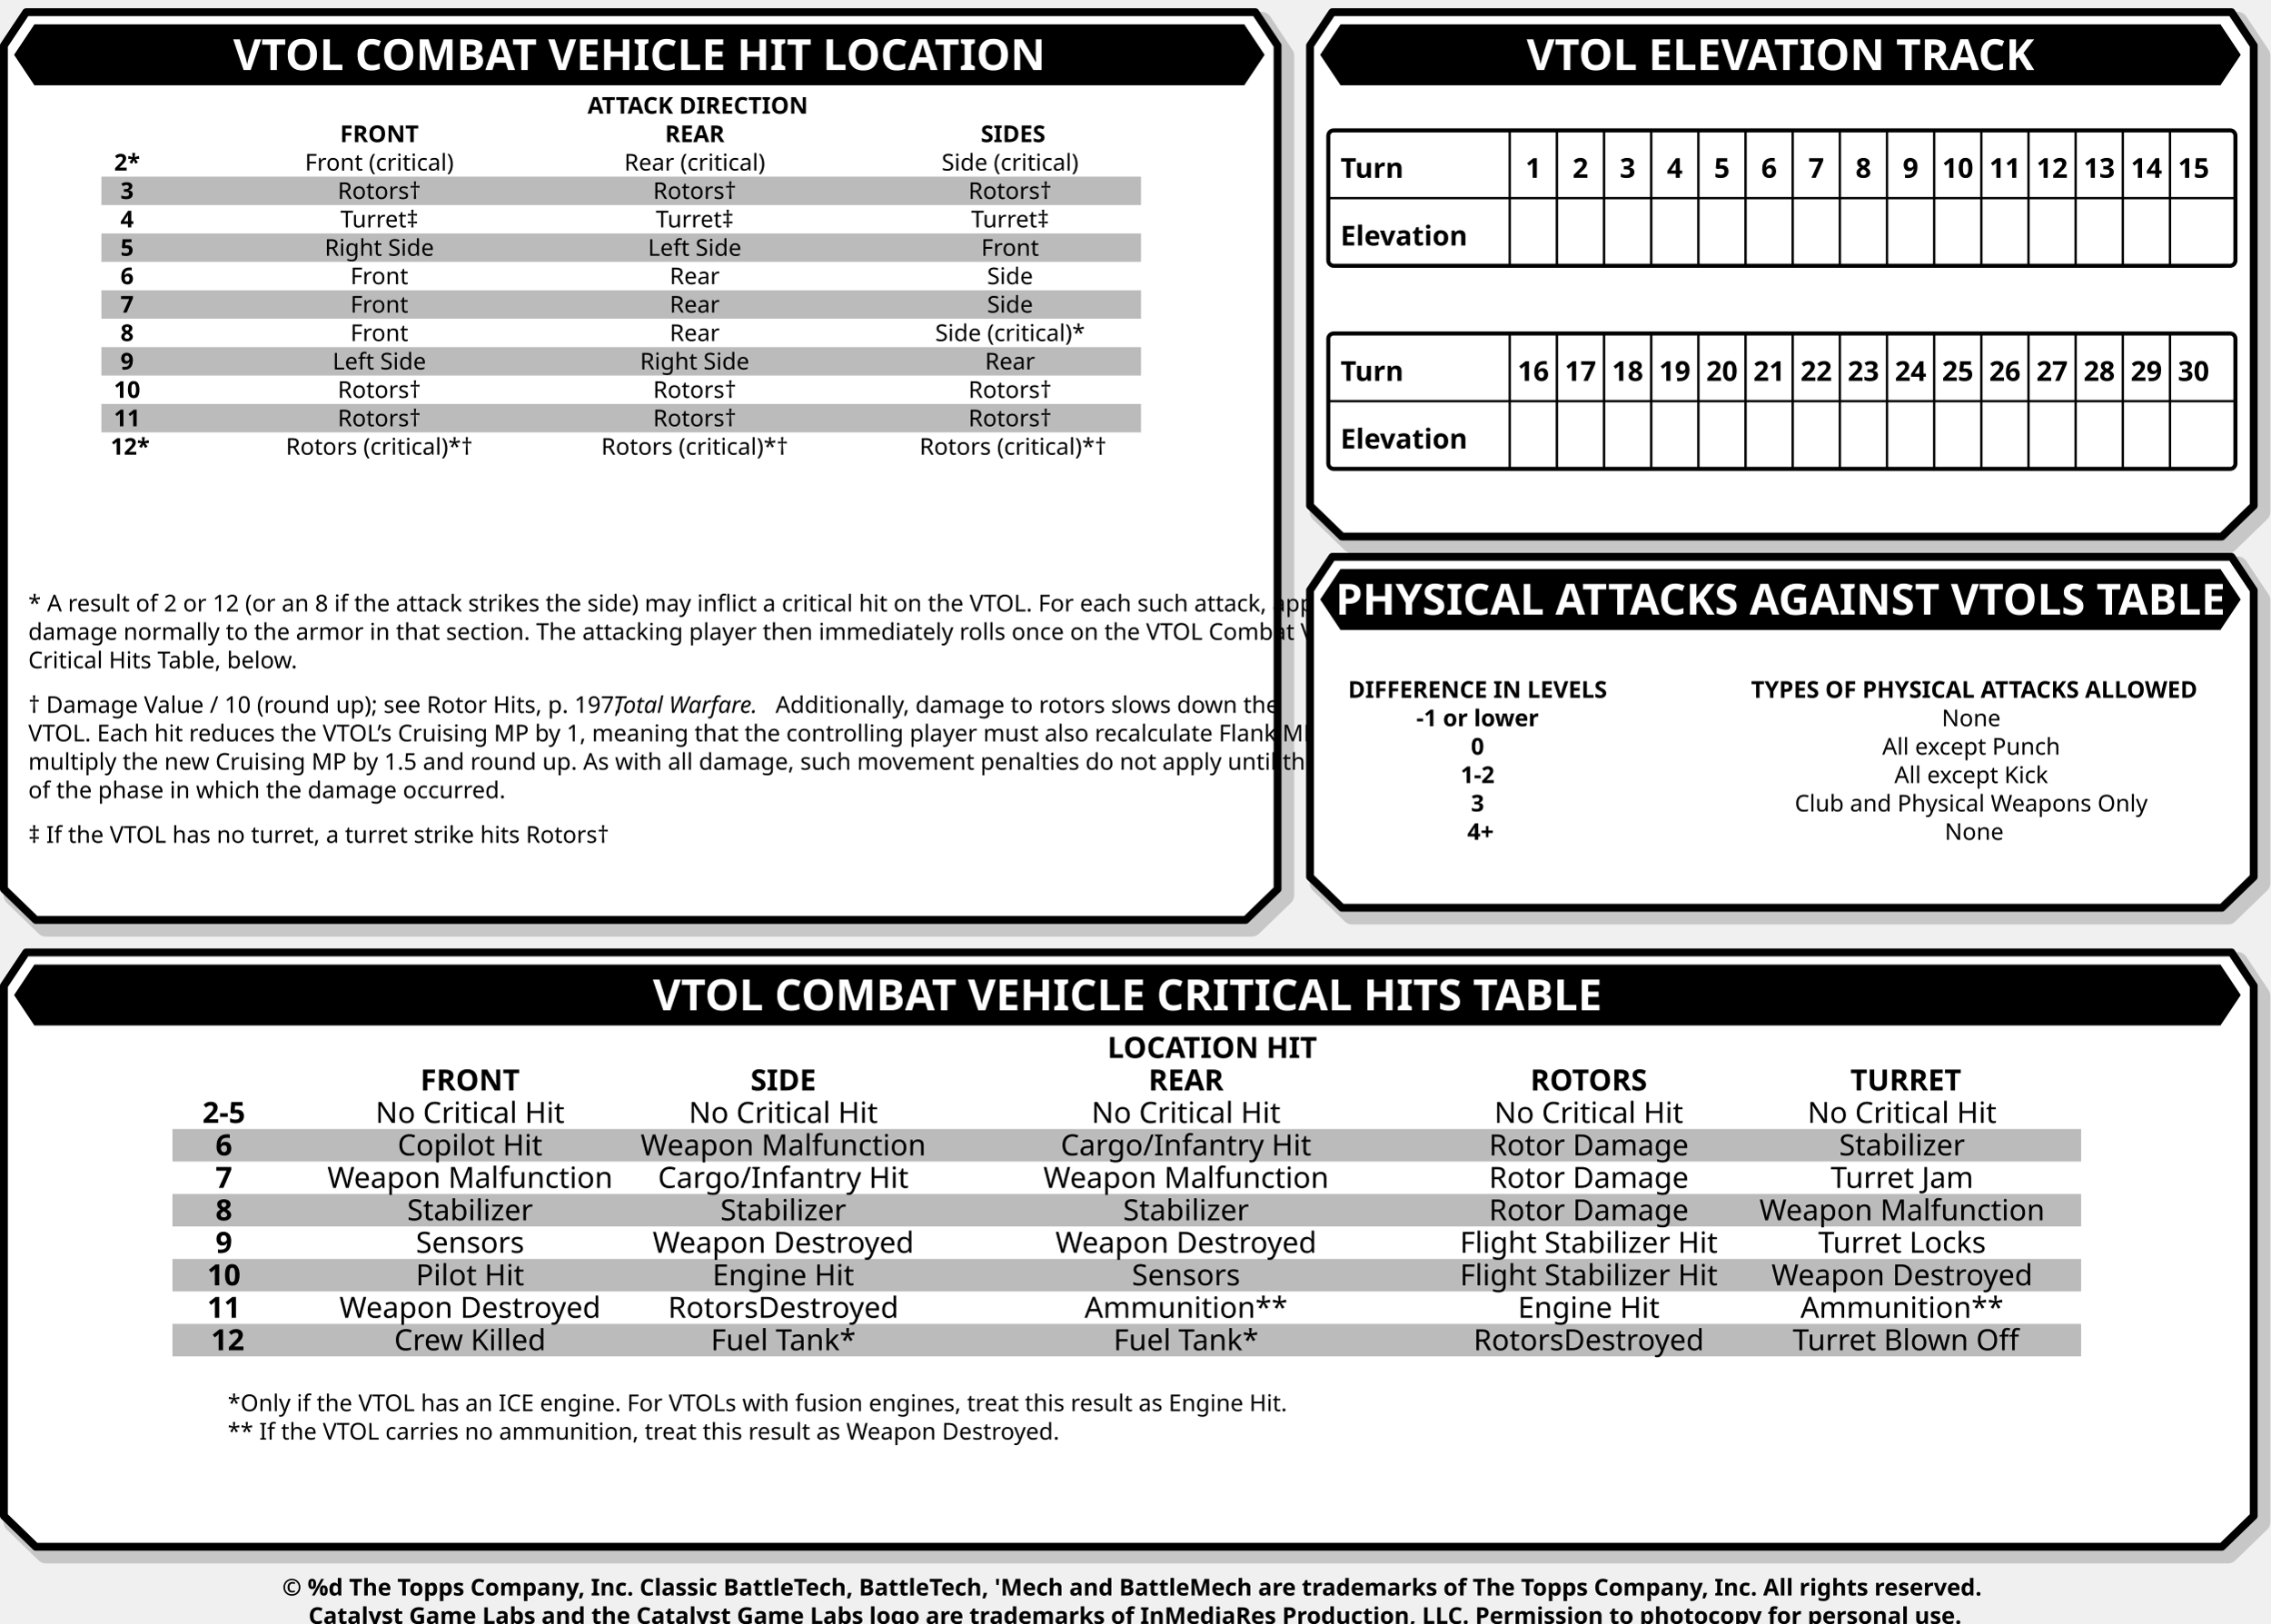
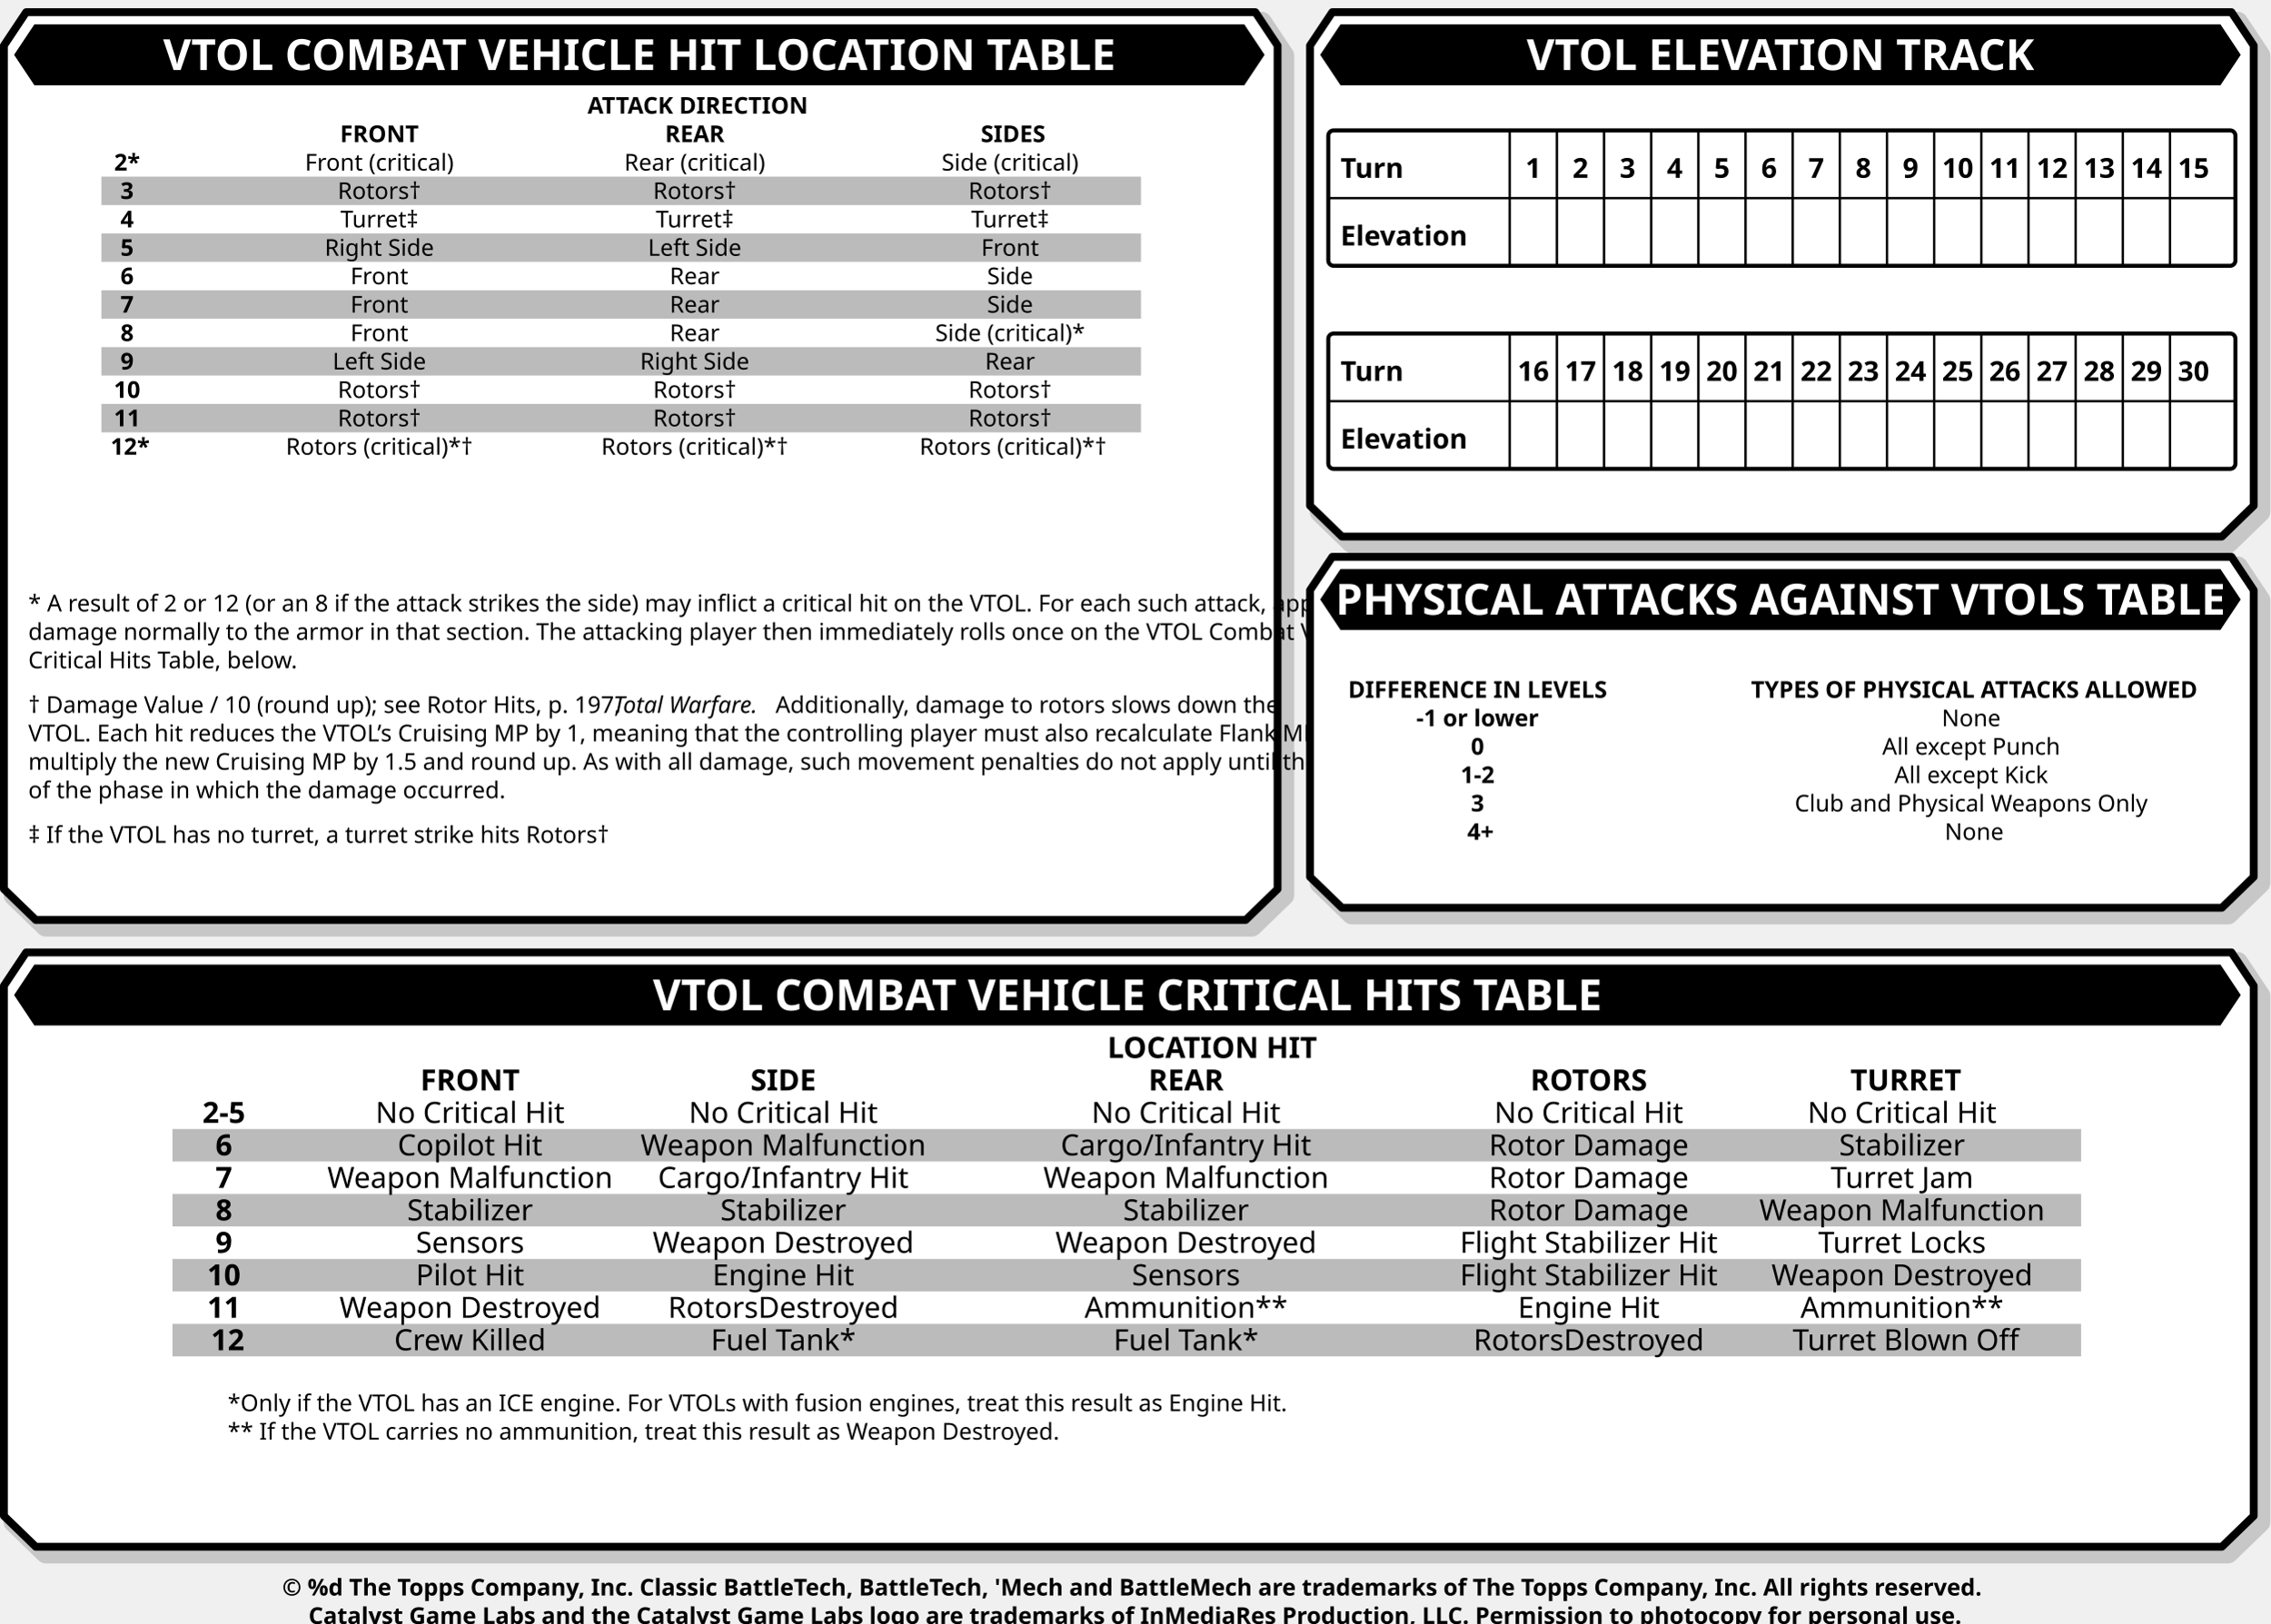
<svg xmlns="http://www.w3.org/2000/svg" contentScriptType="text/ecmascript" width="559.0" zoomAndPan="magnify" contentStyleType="text/css" height="400.0" preserveAspectRatio="xMidYMid meet" version="1.0" id="svg171">
  <defs id="defs171" />
  <g style="mml-color-elements:" id="rs_template">
    <text font-size="5.7px" transform="translate (279.5 400.0)" fill="#000000" text-anchor="middle" font-family="Eurostile" id="footer" font-weight="bold">
      <tspan lengthAdjust="spacingAndGlyphs" x="0.0" id="tspanCopyright" y="-7.000" textLength="531.050">© %d The Topps Company, Inc. Classic BattleTech, BattleTech, 'Mech and BattleMech are trademarks of The Topps Company, Inc. All rights reserved.</tspan>
      <tspan lengthAdjust="spacingAndGlyphs" x="0.0" y="0" textLength="503.100" id="tspan1">Catalyst Game Labs and the Catalyst Game Labs logo are trademarks of InMediaRes Production, LLC. Permission to photocopy for personal use.</tspan>
    </text>
    <g transform="translate(0.966,3)" id="g62">
      <g id="g4">
        <path fill="#ffffff" d="M 2.5,10.714 7.975,2.5 h 301.68 l 5.475,8.214 V 217.5 l -7.845,7.6 H 10.345 L 2.5,217.5 Z" stroke-width="5.2" stroke-linejoin="round" stroke="#c7c7c7" id="path1" />
        <path fill="#ffffff" d="M 0,8.214 5.475,0 h 302.68 l 5.475,8.214 V 216 l -7.845,7.6 H 7.845 L 0,216 Z" stroke-width="1.932" stroke-linejoin="round" stroke="#000000" id="path2" />
        <g transform="translate(2.5,3)" id="g3">
          <path fill="#000000" d="M 0,7.5 4.999,0 h 297.94 l 4.999,7.5 -4.999,7.5 H 4.999 Z" id="path3" />
-           <text x="153.969" y="11.25" fill="#ffffff" text-anchor="middle" style="font-style:normal;font-weight:bold;font-size:10.6px;font-family:Eurostile" textLength="180.295" lengthAdjust="spacingAndGlyphs" id="text3">VTOL COMBAT VEHICLE HIT LOCATION</text>
+           <text x="153.969" y="11.25" fill="#ffffff" text-anchor="middle" style="font-style:normal;font-weight:bold;font-size:10.6px;font-family:Eurostile" textLength="180.295" lengthAdjust="spacingAndGlyphs" id="text3">VTOL COMBAT VEHICLE HIT LOCATION TABLE</text>
        </g>
      </g>
      <g id="shade1" transform="translate(0,-3)" style="fill:#bbbbbb" class="tableshading">
        <rect id="rect155" width="256" height="7" x="24" y="43.5" />
        <rect id="rect156" width="256" height="7" x="24" y="57.5" />
        <rect id="rect157" width="256" height="7" x="24" y="71.5" />
        <rect id="rect158" width="256" height="7" x="24" y="85.5" />
        <rect id="rect159" width="256" height="7" x="24" y="99.5" />
      </g>
      <text fill="#000000" x="170.847" y="25" style="font-style:normal;font-weight:bold;font-size:5.7px;font-family:Eurostile" text-anchor="middle" id="text4">ATTACK DIRECTION</text>
      <g transform="translate(0,32)" id="g50">
        <text text-anchor="middle" style="font-style:normal;font-weight:bold;font-size:5.7px;font-family:Eurostile" id="text6">
          <tspan x="93.189" y="0" id="tspan4">FRONT</tspan>
          <tspan x="170.847" y="0" id="tspan5">REAR</tspan>
          <tspan x="248.504" y="0" id="tspan6">SIDES</tspan>
        </text>
        <text text-anchor="middle" style="font-style:normal;font-weight:bold;font-size:5.7px;font-family:Eurostile" id="text17">
          <tspan x="31.063" y="7" id="tspan7">2*</tspan>
          <tspan x="31.063" y="14" id="tspan8">3</tspan>
          <tspan x="31.063" y="21" id="tspan9">4</tspan>
          <tspan x="31.063" y="28" id="tspan10">5</tspan>
          <tspan x="31.063" y="35" id="tspan11">6</tspan>
          <tspan x="31.063" y="42" id="tspan12">7</tspan>
          <tspan x="31.063" y="49" id="tspan13">8</tspan>
          <tspan x="31.063" y="56" id="tspan14">9</tspan>
          <tspan x="31.063" y="63" id="tspan15">10</tspan>
          <tspan x="31.063" y="70" id="tspan16">11</tspan>
          <tspan x="31.063" y="77" id="tspan17">12*</tspan>
        </text>
        <text text-anchor="middle" style="font-style:normal;font-weight:normal;font-size:5.7px;font-family:Eurostile" id="text50">
          <tspan x="93.189" y="7" id="tspan18">Front (critical)</tspan>
          <tspan x="170.847" y="7" id="tspan19">Rear (critical)</tspan>
          <tspan x="248.504" y="7" id="tspan20">Side (critical)</tspan>
          <tspan x="93.189" y="14" id="tspan21">Rotors†</tspan>
          <tspan x="170.847" y="14" id="tspan22">Rotors†</tspan>
          <tspan x="248.504" y="14" id="tspan23">Rotors†</tspan>
          <tspan x="93.189" y="21" id="tspan24">Turret‡</tspan>
          <tspan x="170.847" y="21" id="tspan25">Turret‡</tspan>
          <tspan x="248.504" y="21" id="tspan26">Turret‡</tspan>
          <tspan x="93.189" y="28" id="tspan27">Right Side</tspan>
          <tspan x="170.847" y="28" id="tspan28">Left Side</tspan>
          <tspan x="248.504" y="28" id="tspan29">Front</tspan>
          <tspan x="93.189" y="35" id="tspan30">Front</tspan>
          <tspan x="170.847" y="35" id="tspan31">Rear</tspan>
          <tspan x="248.504" y="35" id="tspan32">Side</tspan>
          <tspan x="93.189" y="42" id="tspan33">Front</tspan>
          <tspan x="170.847" y="42" id="tspan34">Rear</tspan>
          <tspan x="248.504" y="42" id="tspan35">Side</tspan>
          <tspan x="93.189" y="49" id="tspan36">Front</tspan>
          <tspan x="170.847" y="49" id="tspan37">Rear</tspan>
          <tspan x="248.504" y="49" id="tspan38">Side (critical)*</tspan>
          <tspan x="93.189" y="56" id="tspan39">Left Side</tspan>
          <tspan x="170.847" y="56" id="tspan40">Right Side</tspan>
          <tspan x="248.504" y="56" id="tspan41">Rear</tspan>
          <tspan x="93.189" y="63" id="tspan42">Rotors†</tspan>
          <tspan x="170.847" y="63" id="tspan43">Rotors†</tspan>
          <tspan x="248.504" y="63" id="tspan44">Rotors†</tspan>
          <tspan x="93.189" y="70" id="tspan45">Rotors†</tspan>
          <tspan x="170.847" y="70" id="tspan46">Rotors†</tspan>
          <tspan x="248.504" y="70" id="tspan47">Rotors†</tspan>
          <tspan x="93.189" y="77" id="tspan48">Rotors (critical)*†</tspan>
          <tspan x="170.847" y="77" id="tspan49">Rotors (critical)*†</tspan>
          <tspan x="248.504" y="77" id="tspan50">Rotors (critical)*†</tspan>
        </text>
      </g>
      <g transform="translate(0,140.6)" id="g61">
        <text x="6" y="7" fill="#000000" text-anchor="start" style="font-style:normal;font-weight:normal;font-size:5.7px;font-family:Eurostile" textLength="301.63" id="text51" lengthAdjust="spacing">* A result of 2 or 12 (or an 8 if the attack strikes the side) may inflict a critical hit on the VTOL. For each such attack, apply</text>
        <text x="6" y="14" fill="#000000" text-anchor="start" style="font-style:normal;font-weight:normal;font-size:5.7px;font-family:Eurostile" textLength="301.63" id="text52" lengthAdjust="spacing">damage normally to the armor in that section. The attacking player then immediately rolls once on the VTOL Combat Vehicle</text>
        <text fill="#000000" x="6" y="21" style="font-style:normal;font-weight:normal;font-size:5.7px;font-family:Eurostile" text-anchor="start" id="text53">Critical Hits Table, below.</text>
        <g transform="translate(0,4)" id="g59">
          <text x="6" y="28" fill="#000000" text-anchor="start" style="font-style:normal;font-weight:normal;font-size:5.7px;font-family:Eurostile" textLength="143" id="text54" lengthAdjust="spacing">† Damage Value / 10 (round up); see Rotor Hits, p. 197,</text>
          <text x="150" y="28" fill="#000000" text-anchor="start" style="font-style:italic;font-weight:normal;font-size:5.7px;font-family:Eurostile" textLength="37.32" id="text55" lengthAdjust="spacing">Total Warfare.</text>
          <text x="190" y="28" fill="#000000" text-anchor="start" style="font-style:normal;font-weight:normal;font-size:5.7px;font-family:Eurostile" textLength="117.32" id="text56" lengthAdjust="spacing">Additionally, damage to rotors slows down the</text>
          <text x="6" y="35" fill="#000000" text-anchor="start" style="font-style:normal;font-weight:normal;font-size:5.7px;font-family:Eurostile" textLength="301.63" id="text57" lengthAdjust="spacing">VTOL. Each hit reduces the VTOL’s Cruising MP by 1, meaning that the controlling player must also recalculate Flank MP;</text>
          <text x="6" y="42" fill="#000000" text-anchor="start" style="font-style:normal;font-weight:normal;font-size:5.7px;font-family:Eurostile" textLength="301.63" id="text58" lengthAdjust="spacing">multiply the new Cruising MP by 1.5 and round up. As with all damage, such movement penalties do not apply until the end</text>
          <text fill="#000000" x="6" y="49" style="font-style:normal;font-weight:normal;font-size:5.7px;font-family:Eurostile" text-anchor="start" id="text59">of the phase in which the damage occurred.</text>
        </g>
        <g transform="translate(0,8)" id="g60">
          <text x="6" y="56" fill="#000000" text-anchor="start" style="font-style:normal;font-weight:normal;font-size:5.7px;font-family:Eurostile" id="text60">‡ If the VTOL has no turret, a turret strike hits Rotors†</text>
        </g>
      </g>
    </g>
    <g transform="translate(322.596,3)" id="g99">
      <g id="g65">
        <path fill="#ffffff" d="M 2.5,10.714 7.975,2.5 h 220.42 l 5.475,8.214 V 123.06 l -7.845,7.6 H 10.345 L 2.5,123.06 Z" stroke-width="5.2" stroke-linejoin="round" stroke="#c7c7c7" id="path62" />
        <path fill="#ffffff" d="M 0,8.214 5.475,0 h 221.42 l 5.475,8.214 V 121.56 l -7.845,7.6 H 7.845 L 0,121.56 Z" stroke-width="1.932" stroke-linejoin="round" stroke="#000000" id="path63" />
        <g transform="translate(2.5,3)" id="g64">
          <path fill="#000000" d="M 0,7.5 4.999,0 h 216.68 l 4.999,7.5 -4.999,7.5 H 4.999 Z" id="path64" />
          <text x="113.339" y="11.25" fill="#ffffff" text-anchor="middle" style="font-style:normal;font-weight:bold;font-size:10.6px;font-family:Eurostile" textLength="115.026" lengthAdjust="spacingAndGlyphs" id="text64">VTOL ELEVATION TRACK</text>
        </g>
      </g>
      <path fill="none" d="m 4.5,30.431 c 0,-0.726 0.589,-1.315 1.315,-1.315 h 220.74 c 0.726,0 1.315,0.589 1.315,1.315 v 30.718 c 0,0.726 -0.589,1.315 -1.315,1.315 H 5.815 C 5.089,62.464 4.5,61.875 4.5,61.149 Z" stroke-width="1" stroke-linejoin="round" stroke="#000000" id="path65" />
      <path fill="none" stroke-width="0.58" d="M 4.5,45.79 H 227.87 M 49.174,29.116 V 62.464 M 60.787,29.116 V 62.464 M 72.4,29.116 V 62.464 M 84.013,29.116 V 62.464 M 95.626,29.116 v 33.348 m 11.613,-33.348 v 33.348 m 11.613,-33.348 v 33.348 m 11.613,-33.348 v 33.348 m 11.614,-33.348 v 33.348 m 11.613,-33.348 v 33.348 m 11.613,-33.348 v 33.348 m 11.613,-33.348 v 33.348 m 11.613,-33.348 v 33.348 m 11.613,-33.348 v 33.348 m 11.613,-33.348 v 33.348" stroke-linecap="round" stroke-linejoin="miter" stroke="#000000" id="path66" />
      <text fill="#000000" x="7.5" y="40.79" style="font-style:normal;font-weight:bold;font-size:6.76px;font-family:Eurostile" text-anchor="start" id="text66">Turn</text>
      <text fill="#000000" x="7.5" y="57.464" style="font-style:normal;font-weight:bold;font-size:6.76px;font-family:Eurostile" text-anchor="start" id="text67">Elevation</text>
      <text fill="#000000" x="54.981" y="40.79" style="font-style:normal;font-weight:bold;font-size:6.76px;font-family:Eurostile" text-anchor="middle" id="text68">1</text>
      <text fill="#000000" x="66.594" y="40.79" style="font-style:normal;font-weight:bold;font-size:6.76px;font-family:Eurostile" text-anchor="middle" id="text69">2</text>
      <text fill="#000000" x="78.207" y="40.79" style="font-style:normal;font-weight:bold;font-size:6.76px;font-family:Eurostile" text-anchor="middle" id="text70">3</text>
      <text fill="#000000" x="89.82" y="40.79" style="font-style:normal;font-weight:bold;font-size:6.76px;font-family:Eurostile" text-anchor="middle" id="text71">4</text>
      <text fill="#000000" x="101.433" y="40.79" style="font-style:normal;font-weight:bold;font-size:6.76px;font-family:Eurostile" text-anchor="middle" id="text72">5</text>
      <text fill="#000000" x="113.046" y="40.79" style="font-style:normal;font-weight:bold;font-size:6.76px;font-family:Eurostile" text-anchor="middle" id="text73">6</text>
      <text fill="#000000" x="124.659" y="40.79" style="font-style:normal;font-weight:bold;font-size:6.76px;font-family:Eurostile" text-anchor="middle" id="text74">7</text>
      <text fill="#000000" x="136.272" y="40.79" style="font-style:normal;font-weight:bold;font-size:6.76px;font-family:Eurostile" text-anchor="middle" id="text75">8</text>
      <text fill="#000000" x="147.885" y="40.79" style="font-style:normal;font-weight:bold;font-size:6.76px;font-family:Eurostile" text-anchor="middle" id="text76">9</text>
      <text fill="#000000" x="159.498" y="40.79" style="font-style:normal;font-weight:bold;font-size:6.76px;font-family:Eurostile" text-anchor="middle" id="text77">10</text>
      <text fill="#000000" x="171.111" y="40.79" style="font-style:normal;font-weight:bold;font-size:6.76px;font-family:Eurostile" text-anchor="middle" id="text78">11</text>
      <text fill="#000000" x="182.724" y="40.79" style="font-style:normal;font-weight:bold;font-size:6.76px;font-family:Eurostile" text-anchor="middle" id="text79">12</text>
      <text fill="#000000" x="194.337" y="40.79" style="font-style:normal;font-weight:bold;font-size:6.76px;font-family:Eurostile" text-anchor="middle" id="text80">13</text>
      <text fill="#000000" x="205.95" y="40.79" style="font-style:normal;font-weight:bold;font-size:6.76px;font-family:Eurostile" text-anchor="middle" id="text81">14</text>
      <text fill="#000000" x="217.563" y="40.79" style="font-style:normal;font-weight:bold;font-size:6.76px;font-family:Eurostile" text-anchor="middle" id="text82">15</text>
      <path fill="none" d="m 4.5,80.453 c 0,-0.726 0.589,-1.315 1.315,-1.315 h 220.74 c 0.726,0 1.315,0.589 1.315,1.315 v 30.718 c 0,0.726 -0.589,1.315 -1.315,1.315 H 5.815 c -0.726,0 -1.315,-0.589 -1.315,-1.315 z" stroke-width="1" stroke-linejoin="round" stroke="#000000" id="path82" />
      <path fill="none" stroke-width="0.58" d="M 4.5,95.812 H 227.87 M 49.174,79.138 v 33.348 M 60.787,79.138 v 33.348 M 72.4,79.138 v 33.348 M 84.013,79.138 v 33.348 M 95.626,79.138 v 33.348 m 11.613,-33.348 v 33.348 m 11.613,-33.348 v 33.348 m 11.613,-33.348 v 33.348 m 11.614,-33.348 v 33.348 m 11.613,-33.348 v 33.348 m 11.613,-33.348 v 33.348 m 11.613,-33.348 v 33.348 m 11.613,-33.348 v 33.348 m 11.613,-33.348 v 33.348 m 11.613,-33.348 v 33.348" stroke-linecap="round" stroke-linejoin="miter" stroke="#000000" id="path83" />
      <text fill="#000000" x="7.5" y="90.812" style="font-style:normal;font-weight:bold;font-size:6.76px;font-family:Eurostile" text-anchor="start" id="text83">Turn</text>
      <text fill="#000000" x="7.5" y="107.486" style="font-style:normal;font-weight:bold;font-size:6.76px;font-family:Eurostile" text-anchor="start" id="text84">Elevation</text>
      <text fill="#000000" x="54.981" y="90.812" style="font-style:normal;font-weight:bold;font-size:6.76px;font-family:Eurostile" text-anchor="middle" id="text85">16</text>
      <text fill="#000000" x="66.594" y="90.812" style="font-style:normal;font-weight:bold;font-size:6.76px;font-family:Eurostile" text-anchor="middle" id="text86">17</text>
      <text fill="#000000" x="78.207" y="90.812" style="font-style:normal;font-weight:bold;font-size:6.76px;font-family:Eurostile" text-anchor="middle" id="text87">18</text>
      <text fill="#000000" x="89.82" y="90.812" style="font-style:normal;font-weight:bold;font-size:6.76px;font-family:Eurostile" text-anchor="middle" id="text88">19</text>
      <text fill="#000000" x="101.433" y="90.812" style="font-style:normal;font-weight:bold;font-size:6.76px;font-family:Eurostile" text-anchor="middle" id="text89">20</text>
      <text fill="#000000" x="113.046" y="90.812" style="font-style:normal;font-weight:bold;font-size:6.76px;font-family:Eurostile" text-anchor="middle" id="text90">21</text>
      <text fill="#000000" x="124.659" y="90.812" style="font-style:normal;font-weight:bold;font-size:6.76px;font-family:Eurostile" text-anchor="middle" id="text91">22</text>
      <text fill="#000000" x="136.272" y="90.812" style="font-style:normal;font-weight:bold;font-size:6.76px;font-family:Eurostile" text-anchor="middle" id="text92">23</text>
      <text fill="#000000" x="147.885" y="90.812" style="font-style:normal;font-weight:bold;font-size:6.76px;font-family:Eurostile" text-anchor="middle" id="text93">24</text>
      <text fill="#000000" x="159.498" y="90.812" style="font-style:normal;font-weight:bold;font-size:6.76px;font-family:Eurostile" text-anchor="middle" id="text94">25</text>
      <text fill="#000000" x="171.111" y="90.812" style="font-style:normal;font-weight:bold;font-size:6.76px;font-family:Eurostile" text-anchor="middle" id="text95">26</text>
      <text fill="#000000" x="182.724" y="90.812" style="font-style:normal;font-weight:bold;font-size:6.76px;font-family:Eurostile" text-anchor="middle" id="text96">27</text>
      <text fill="#000000" x="194.337" y="90.812" style="font-style:normal;font-weight:bold;font-size:6.76px;font-family:Eurostile" text-anchor="middle" id="text97">28</text>
      <text fill="#000000" x="205.95" y="90.812" style="font-style:normal;font-weight:bold;font-size:6.76px;font-family:Eurostile" text-anchor="middle" id="text98">29</text>
      <text fill="#000000" x="217.563" y="90.812" style="font-style:normal;font-weight:bold;font-size:6.76px;font-family:Eurostile" text-anchor="middle" id="text99">30</text>
    </g>
    <g transform="translate(322.596,137.16)" id="g114">
      <g id="g102">
        <path fill="#ffffff" d="M 2.5,10.714 7.975,2.5 h 220.42 l 5.475,8.214 V 80.34 l -7.845,7.6 H 10.345 L 2.5,80.34 Z" stroke-width="5.2" stroke-linejoin="round" stroke="#c7c7c7" id="path99" />
        <path fill="#ffffff" d="M 0,8.214 5.475,0 h 221.42 l 5.475,8.214 V 78.84 l -7.845,7.6 H 7.845 L 0,78.84 Z" stroke-width="1.932" stroke-linejoin="round" stroke="#000000" id="path100" />
        <g transform="translate(2.5,3)" id="g101">
          <path fill="#000000" d="M 0,7.5 4.999,0 h 216.68 l 4.999,7.5 -4.999,7.5 H 4.999 Z" id="path101" />
          <text x="113.339" y="11.25" fill="#ffffff" text-anchor="middle" style="font-style:normal;font-weight:bold;font-size:10.6px;font-family:Eurostile" textLength="196.076" lengthAdjust="spacingAndGlyphs" id="text101">PHYSICAL ATTACKS AGAINST VTOLS TABLE</text>
        </g>
      </g>
      <g transform="translate(3,34.72)" id="g113">
        <text text-anchor="middle" style="font-style:normal;font-weight:bold;font-size:5.7px;font-family:Eurostile" id="text102">
          <tspan x="160.559" y="0" id="tspan102">TYPES OF PHYSICAL ATTACKS ALLOWED</tspan>
        </text>
        <text text-anchor="middle" style="font-style:normal;font-weight:bold;font-size:5.7px;font-family:Eurostile" id="text108">
          <tspan x="38.993" y="0" id="tspan103">DIFFERENCE IN LEVELS</tspan>
          <tspan x="38.993" y="7" id="tspan104">-1 or lower</tspan>
          <tspan x="38.993" y="14" id="tspan105">0</tspan>
          <tspan x="38.993" y="21" id="tspan106">1-2</tspan>
          <tspan x="38.993" y="28" id="tspan107">3</tspan>
          <tspan x="38.993" y="35" id="tspan108">4+</tspan>
        </text>
        <text text-anchor="middle" style="font-style:normal;font-weight:normal;font-size:5.7px;font-family:Eurostile" id="text113">
          <tspan x="160.559" y="7" id="tspan109">None</tspan>
          <tspan x="160.559" y="14" id="tspan110">All except Punch</tspan>
          <tspan x="160.559" y="21" id="tspan111">All except Kick</tspan>
          <tspan x="160.559" y="28" id="tspan112">Club and Physical Weapons Only</tspan>
          <tspan x="160.559" y="35" id="tspan113">None</tspan>
        </text>
      </g>
    </g>
    <g transform="translate(0.966,234.6)" id="g171">
      <g id="g117">
        <path fill="#ffffff" d="M 2.5,10.714 7.975,2.5 h 542.05 l 5.475,8.214 V 140.3 l -7.845,7.6 H 10.345 L 2.5,140.3 Z" stroke-width="5.2" stroke-linejoin="round" stroke="#c7c7c7" id="path114" />
        <path fill="#ffffff" d="M 0,8.214 5.475,0 h 543.05 L 554,8.214 V 138.8 l -7.845,7.6 H 7.845 L 0,138.8 Z" stroke-width="1.932" stroke-linejoin="round" stroke="#000000" id="path115" />
        <g transform="translate(2.5,3)" id="g116">
          <path fill="#000000" d="M 0,7.5 4.999,0 h 538.31 l 4.999,7.5 -4.999,7.5 H 4.999 Z" id="path116" />
          <text x="274.154" y="11.25" fill="#ffffff" text-anchor="middle" style="font-style:normal;font-weight:bold;font-size:10.6px;font-family:Eurostile" textLength="213.815" lengthAdjust="spacingAndGlyphs" id="text116">VTOL COMBAT VEHICLE CRITICAL HITS TABLE</text>
        </g>
      </g>
      <g id="shade2" transform="translate(-5.5,-219.5)" style="fill:#bbbbbb" class="tableshading">
        <rect id="rect160" width="470" height="8" x="47" y="263" />
        <rect id="rect161" width="470" height="8" x="47" y="279" />
        <rect id="rect162" width="470" height="8" x="47" y="295" />
        <rect id="rect163" width="470" height="8" x="47" y="311" />
      </g>
      <text fill="#000000" x="297.54" y="26" style="font-style:normal;font-weight:bold;font-size:7.2px;font-family:Eurostile" text-anchor="middle" id="text117">LOCATION HIT</text>
      <g transform="translate(0,34)" id="g169">
        <text text-anchor="middle" style="font-style:normal;font-weight:bold;font-size:7.2px;font-family:Eurostile" id="text121">
          <tspan x="115.71" y="0" id="tspan117">FRONT</tspan>
          <tspan x="192.85" y="0" id="tspan118">SIDE</tspan>
          <tspan x="292.03" y="0" id="tspan119">REAR</tspan>
          <tspan x="391.21" y="0" id="tspan120">ROTORS</tspan>
          <tspan x="468.35" y="0" id="tspan121">TURRET</tspan>
        </text>
        <text text-anchor="middle" style="font-style:normal;font-weight:bold;font-size:7.2px;font-family:Eurostile" id="text129">
          <tspan x="55.1" y="8" id="tspan122">2-5</tspan>
          <tspan x="55.1" y="16" id="tspan123">6</tspan>
          <tspan x="55.1" y="24" id="tspan124">7</tspan>
          <tspan x="55.1" y="32" id="tspan125">8</tspan>
          <tspan x="55.1" y="40" id="tspan126">9</tspan>
          <tspan x="55.1" y="48" id="tspan127">10</tspan>
          <tspan x="55.1" y="56" id="tspan128">11</tspan>
          <tspan x="55.1" y="64" id="tspan129">12</tspan>
        </text>
        <text text-anchor="middle" style="font-style:normal;font-weight:normal;font-size:7.2px;font-family:Eurostile" id="text169">
          <tspan x="115.71" y="8" id="tspan130">No Critical Hit</tspan>
          <tspan x="192.85" y="8" id="tspan131">No Critical Hit</tspan>
          <tspan x="292.03" y="8" id="tspan132">No Critical Hit</tspan>
          <tspan x="391.21" y="8" id="tspan133">No Critical Hit</tspan>
          <tspan x="468.35" y="8" id="tspan134">No Critical Hit</tspan>
          <tspan x="115.71" y="16" id="tspan135">Copilot Hit</tspan>
          <tspan x="192.85" y="16" id="tspan136">Weapon Malfunction</tspan>
          <tspan x="292.03" y="16" id="tspan137">Cargo/Infantry Hit</tspan>
          <tspan x="391.21" y="16" id="tspan138">Rotor Damage</tspan>
          <tspan x="468.35" y="16" id="tspan139">Stabilizer</tspan>
          <tspan x="115.71" y="24" id="tspan140">Weapon Malfunction</tspan>
          <tspan x="192.85" y="24" id="tspan141">Cargo/Infantry Hit</tspan>
          <tspan x="292.03" y="24" id="tspan142">Weapon Malfunction</tspan>
          <tspan x="391.21" y="24" id="tspan143">Rotor Damage</tspan>
          <tspan x="468.35" y="24" id="tspan144">Turret Jam</tspan>
          <tspan x="115.71" y="32" id="tspan145">Stabilizer</tspan>
          <tspan x="192.85" y="32" id="tspan146">Stabilizer</tspan>
          <tspan x="292.03" y="32" id="tspan147">Stabilizer</tspan>
          <tspan x="391.21" y="32" id="tspan148">Rotor Damage</tspan>
          <tspan x="468.35" y="32" id="tspan149">Weapon Malfunction</tspan>
          <tspan x="115.71" y="40" id="tspan150">Sensors</tspan>
          <tspan x="192.85" y="40" id="tspan151">Weapon Destroyed</tspan>
          <tspan x="292.03" y="40" id="tspan152">Weapon Destroyed</tspan>
          <tspan x="391.21" y="40" id="tspan153">Flight Stabilizer Hit</tspan>
          <tspan x="468.35" y="40" id="tspan154">Turret Locks</tspan>
          <tspan x="115.71" y="48" id="tspan155">Pilot Hit</tspan>
          <tspan x="192.85" y="48" id="tspan156">Engine Hit</tspan>
          <tspan x="292.03" y="48" id="tspan157">Sensors</tspan>
          <tspan x="391.21" y="48" id="tspan158">Flight Stabilizer Hit</tspan>
          <tspan x="468.35" y="48" id="tspan159">Weapon Destroyed</tspan>
          <tspan x="115.71" y="56" id="tspan160">Weapon Destroyed</tspan>
          <tspan x="192.85" y="56" id="tspan161">RotorsDestroyed</tspan>
          <tspan x="292.03" y="56" id="tspan162">Ammunition**</tspan>
          <tspan x="391.21" y="56" id="tspan163">Engine Hit</tspan>
          <tspan x="468.35" y="56" id="tspan164">Ammunition**</tspan>
          <tspan x="115.71" y="64" id="tspan165">Crew Killed</tspan>
          <tspan x="192.85" y="64" id="tspan166">Fuel Tank*</tspan>
          <tspan x="292.03" y="64" id="tspan167">Fuel Tank*</tspan>
          <tspan x="391.21" y="64" id="tspan168">RotorsDestroyed</tspan>
          <tspan x="468.35" y="64" id="tspan169">Turret Blown Off</tspan>
        </text>
      </g>
      <text fill="#000000" x="55.1" y="113" style="font-style:normal;font-weight:normal;font-size:5.7px;font-family:Eurostile" text-anchor="start" id="text170">*Only if the VTOL has an ICE engine. For VTOLs with fusion engines, treat this result as Engine Hit.</text>
      <text fill="#000000" x="55.1" y="120" style="font-style:normal;font-weight:normal;font-size:5.7px;font-family:Eurostile" text-anchor="start" id="text171">** If the VTOL carries no ammunition, treat this result as Weapon Destroyed.</text>
    </g>
    <g id="tableshading" />
  </g>
</svg>
